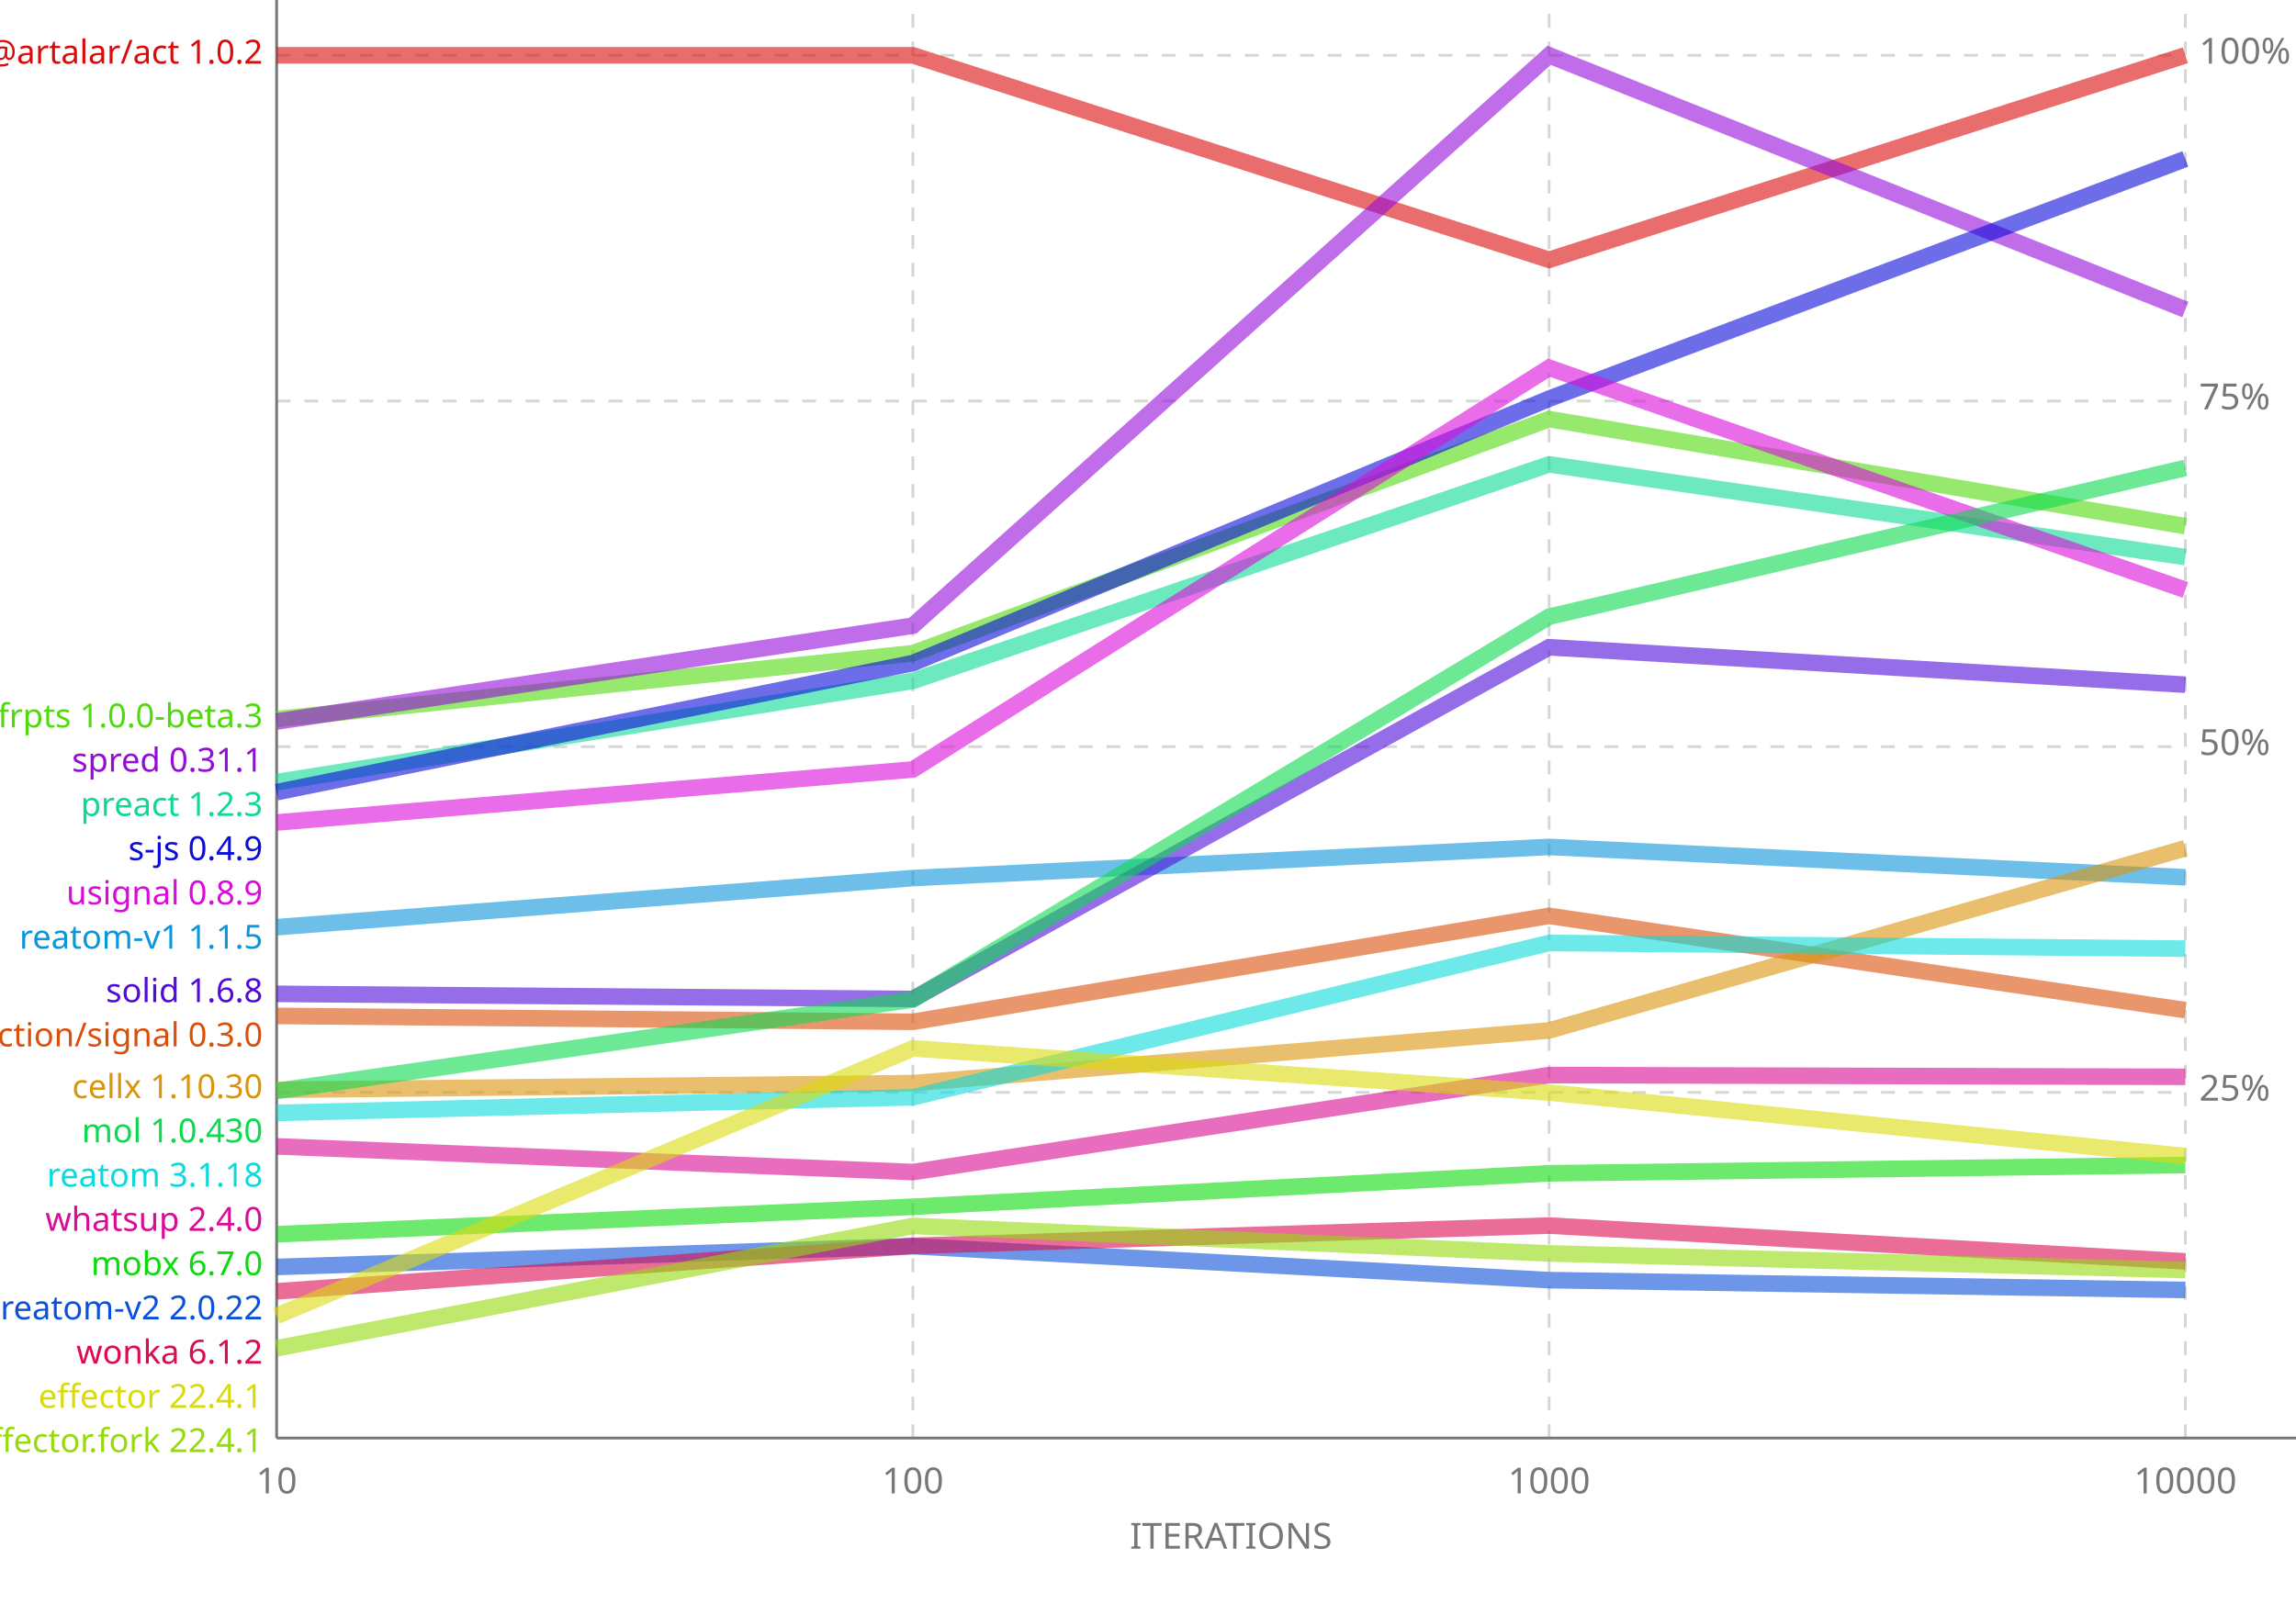
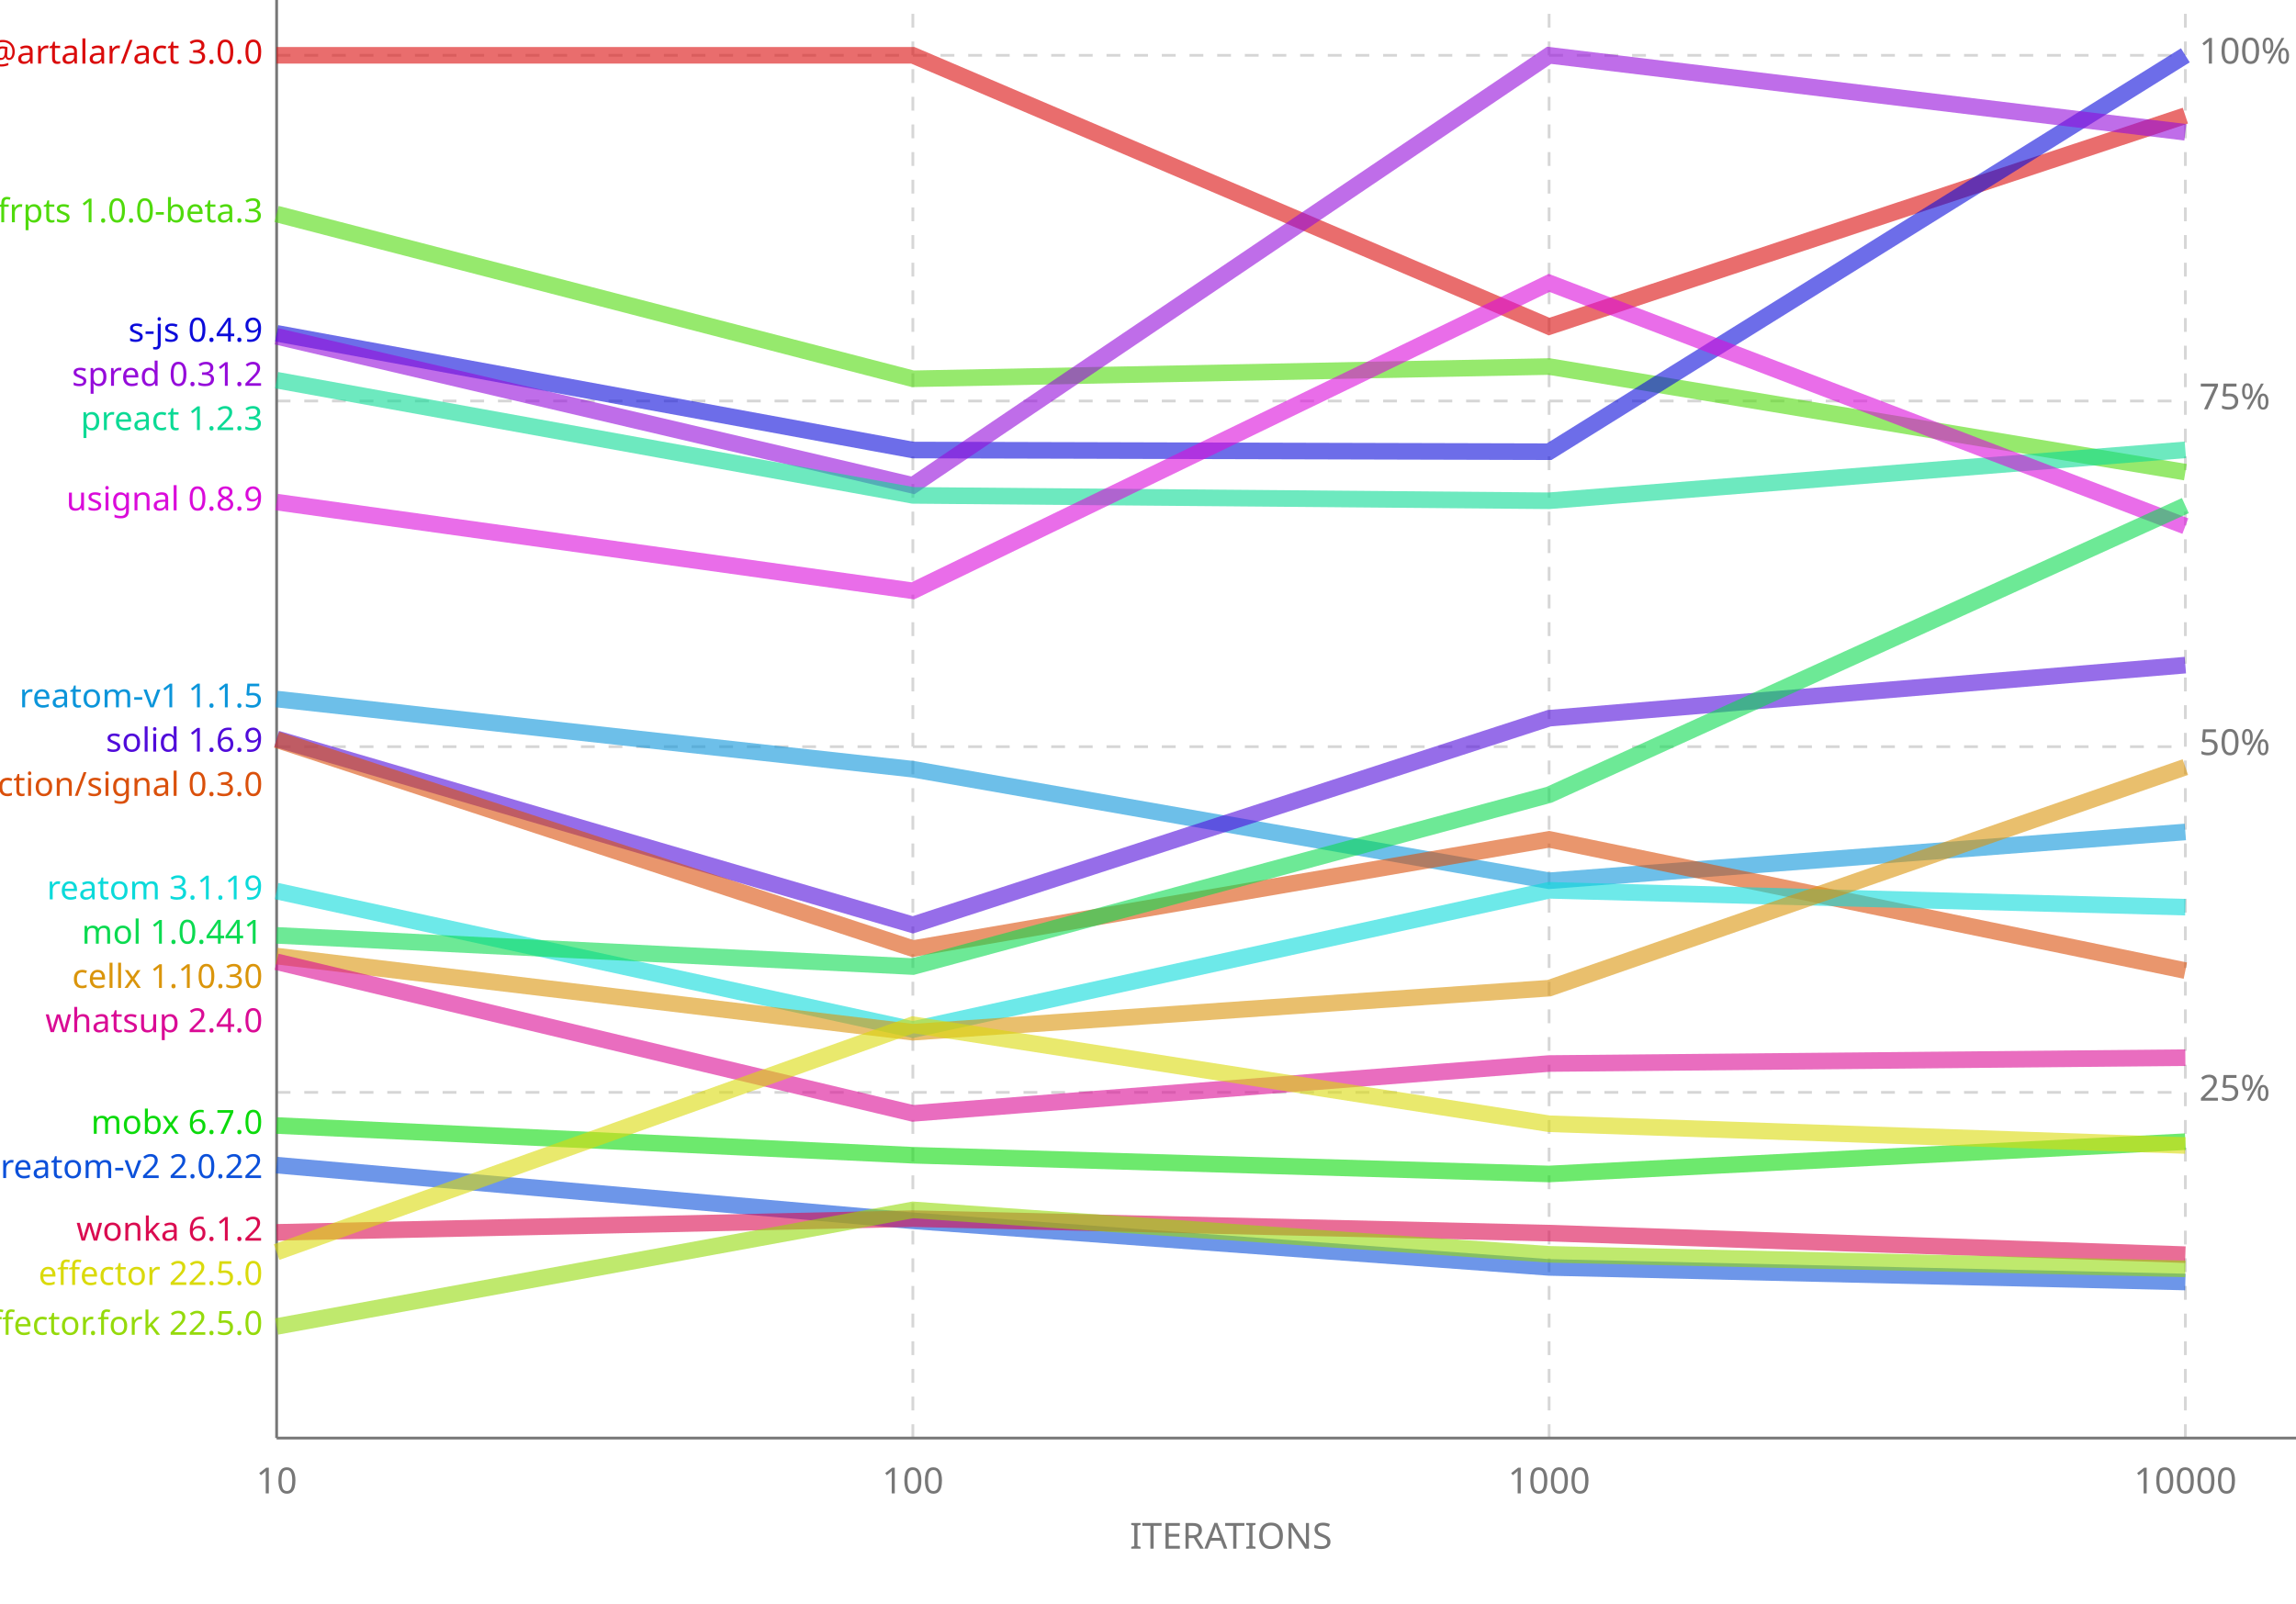
<svg xmlns="http://www.w3.org/2000/svg" id="bench-chart" viewBox="0 0 830 580">
  <style>
    #bench-chart .grid {
      stroke: #777777;
      stroke-width: 1;
    }

    #bench-chart .dashed {
      stroke: #777777;
      opacity: 0.3;
      stroke-width: 1;
      stroke-dasharray: 5, 5;
    }

    #bench-chart .labels {
      fill: #777777;
      font-size: 13px;
      font-family: sans-serif;
    }

    #bench-chart .x-labels {
      text-anchor: middle;
    }

    #bench-chart .y-labels {
      text-anchor: start;
    }

    #bench-chart .lib-label {
      font-size: 12px;
      font-family: sans-serif;
      text-anchor: end;
    }

    #bench-chart .line-med {
      stroke-width: 6;
      opacity: 0.6;
    }
  </style>
  <g class="grid">
    <line x1="100" y1="520" x2="830" y2="520" />
    <line x1="100" y1="520" x2="100" y2="0" />
  </g>
  <g class="dashed">
    <line x1="330" y1="520" x2="330" y2="0" />
    <line x1="560" y1="520" x2="560" y2="0" />
    <line x1="790" y1="520" x2="790" y2="0" />
    <line x1="100" y1="20" x2="790" y2="20" />
    <line x1="100" y1="145" x2="790" y2="145" />
    <line x1="100" y1="270" x2="790" y2="270" />
    <line x1="100" y1="395" x2="790" y2="395" />
  </g>
  <g class="labels x-labels">
    <text x="100" y="540">10</text>
    <text x="330" y="540">100</text>
    <text x="560" y="540">1000</text>
    <text x="790" y="540">10000</text>
    <text x="445" y="560">ITERATIONS</text>
  </g>
  <g class="labels y-labels">
    <text x="795" y="23">100%</text>
    <text x="795" y="148">75%</text>
    <text x="795" y="273">50%</text>
    <text x="795" y="398">25%</text>
  </g>
  <g>
-     <text class="lib-label" x="95" y="23" fill="hsl(0, 90%, 45%)">@artalar/act 1.0.2</text>
-     <polyline class="line-med" fill="none" stroke="hsl(0, 90%, 45%)" points="100,20 330,20 560,93.95 790,20" />
+     <text class="lib-label" x="95" y="23" fill="hsl(0, 90%, 45%)">@artalar/act 3.0.0</text>
+     <polyline class="line-med" fill="none" stroke="hsl(0, 90%, 45%)" points="100,20 330,20 560,118.086 790,41.818" />
  </g>
  <g>
-     <text class="lib-label" x="95" y="263.013" fill="hsl(100, 90%, 45%)">frpts 1.0.0-beta.3</text>
-     <polyline class="line-med" fill="none" stroke="hsl(100, 90%, 45%)" points="100,260.013 330,236.212 560,151.541 790,190.256" />
+     <text class="lib-label" x="95" y="80.374" fill="hsl(100, 90%, 45%)">frpts 1.0.0-beta.3</text>
+     <polyline class="line-med" fill="none" stroke="hsl(100, 90%, 45%)" points="100,77.374 330,136.97 560,132.541 790,170.73" />
  </g>
  <g>
-     <text class="lib-label" x="95" y="279.013" fill="hsl(280, 90%, 45%)">spred 0.31.1</text>
-     <polyline class="line-med" fill="none" stroke="hsl(280, 90%, 45%)" points="100,260.916 330,226.238 560,20 790,111.942" />
+     <text class="lib-label" x="95" y="123.517" fill="hsl(240, 90%, 45%)">s-js 0.4.9</text>
+     <polyline class="line-med" fill="none" stroke="hsl(240, 90%, 45%)" points="100,120.517 330,162.726 560,163.333 790,20" />
  </g>
  <g>
-     <text class="lib-label" x="95" y="295.013" fill="hsl(160, 90%, 45%)">preact 1.2.3</text>
-     <polyline class="line-med" fill="none" stroke="hsl(160, 90%, 45%)" points="100,282.8 330,246.224 560,167.916 790,201.451" />
+     <text class="lib-label" x="95" y="139.517" fill="hsl(280, 90%, 45%)">spred 0.31.2</text>
+     <polyline class="line-med" fill="none" stroke="hsl(280, 90%, 45%)" points="100,121.62 330,175.494 560,20 790,47.828" />
  </g>
  <g>
-     <text class="lib-label" x="95" y="311.013" fill="hsl(240, 90%, 45%)">s-js 0.4.9</text>
-     <polyline class="line-med" fill="none" stroke="hsl(240, 90%, 45%)" points="100,286.448 330,239.768 560,144.166 790,57.469" />
+     <text class="lib-label" x="95" y="155.517" fill="hsl(160, 90%, 45%)">preact 1.2.3</text>
+     <polyline class="line-med" fill="none" stroke="hsl(160, 90%, 45%)" points="100,137.472 330,179.126 560,181.077 790,162.663" />
  </g>
  <g>
-     <text class="lib-label" x="95" y="327.013" fill="hsl(300, 90%, 45%)">usignal 0.8.9</text>
-     <polyline class="line-med" fill="none" stroke="hsl(300, 90%, 45%)" points="100,297.41 330,278.248 560,132.977 790,213.322" />
+     <text class="lib-label" x="95" y="184.558" fill="hsl(300, 90%, 45%)">usignal 0.8.9</text>
+     <polyline class="line-med" fill="none" stroke="hsl(300, 90%, 45%)" points="100,181.558 330,213.644 560,102.289 790,190.24" />
  </g>
  <g>
-     <text class="lib-label" x="95" y="343.013" fill="hsl(200, 90%, 45%)">reatom-v1 1.1.5</text>
-     <polyline class="line-med" fill="none" stroke="hsl(200, 90%, 45%)" points="100,335.274 330,317.51 560,306.256 790,317.227" />
+     <text class="lib-label" x="95" y="255.777" fill="hsl(200, 90%, 45%)">reatom-v1 1.1.5</text>
+     <polyline class="line-med" fill="none" stroke="hsl(200, 90%, 45%)" points="100,252.777 330,278.142 560,318.483 790,300.833" />
  </g>
  <g>
-     <text class="lib-label" x="95" y="362.373" fill="hsl(260, 90%, 45%)">solid 1.6.8</text>
-     <polyline class="line-med" fill="none" stroke="hsl(260, 90%, 45%)" points="100,359.373 330,361.221 560,234.044 790,247.586" />
+     <text class="lib-label" x="95" y="271.777" fill="hsl(260, 90%, 45%)">solid 1.6.9</text>
+     <polyline class="line-med" fill="none" stroke="hsl(260, 90%, 45%)" points="100,267.167 330,334.418 560,259.706 790,240.51" />
  </g>
  <g>
-     <text class="lib-label" x="95" y="378.373" fill="hsl(20, 90%, 45%)">@webreflection/signal 0.3.0</text>
-     <polyline class="line-med" fill="none" stroke="hsl(20, 90%, 45%)" points="100,367.357 330,369.485 560,331.173 790,365.274" />
+     <text class="lib-label" x="95" y="287.777" fill="hsl(20, 90%, 45%)">@webreflection/signal 0.3.0</text>
+     <polyline class="line-med" fill="none" stroke="hsl(20, 90%, 45%)" points="100,267.459 330,343.013 560,303.505 790,350.977" />
  </g>
  <g>
-     <text class="lib-label" x="95" y="397.079" fill="hsl(40, 90%, 45%)">cellx 1.10.30</text>
-     <polyline class="line-med" fill="none" stroke="hsl(40, 90%, 45%)" points="100,394.079 330,391.659 560,372.616 790,306.717" />
+     <text class="lib-label" x="95" y="325.212" fill="hsl(180, 90%, 45%)">reatom 3.1.19</text>
+     <polyline class="line-med" fill="none" stroke="hsl(180, 90%, 45%)" points="100,322.212 330,372.289 560,321.935 790,328.029" />
  </g>
  <g>
-     <text class="lib-label" x="95" y="413.079" fill="hsl(140, 90%, 45%)">mol 1.0.430</text>
-     <polyline class="line-med" fill="none" stroke="hsl(140, 90%, 45%)" points="100,394.483 330,361.423 560,222.988 790,169.2" />
+     <text class="lib-label" x="95" y="341.228" fill="hsl(140, 90%, 45%)">mol 1.0.441</text>
+     <polyline class="line-med" fill="none" stroke="hsl(140, 90%, 45%)" points="100,338.228 330,349.507 560,287.391 790,182.821" />
  </g>
  <g>
-     <text class="lib-label" x="95" y="429.079" fill="hsl(180, 90%, 45%)">reatom 3.1.18</text>
-     <polyline class="line-med" fill="none" stroke="hsl(180, 90%, 45%)" points="100,402.42 330,396.774 560,340.975 790,343.028" />
+     <text class="lib-label" x="95" y="357.228" fill="hsl(40, 90%, 45%)">cellx 1.10.30</text>
+     <polyline class="line-med" fill="none" stroke="hsl(40, 90%, 45%)" points="100,345.723 330,373.251 560,357.322 790,277.38" />
  </g>
  <g>
-     <text class="lib-label" x="95" y="445.079" fill="hsl(320, 90%, 45%)">whatsup 2.4.0</text>
-     <polyline class="line-med" fill="none" stroke="hsl(320, 90%, 45%)" points="100,414.52 330,423.814 560,388.755 790,389.378" />
+     <text class="lib-label" x="95" y="373.228" fill="hsl(320, 90%, 45%)">whatsup 2.4.0</text>
+     <polyline class="line-med" fill="none" stroke="hsl(320, 90%, 45%)" points="100,347.789 330,402.602 560,384.567 790,382.448" />
  </g>
  <g>
-     <text class="lib-label" x="95" y="461.079" fill="hsl(120, 90%, 45%)">mobx 6.7.0</text>
-     <polyline class="line-med" fill="none" stroke="hsl(120, 90%, 45%)" points="100,446.292 330,436.36 560,424.267 790,421.275" />
+     <text class="lib-label" x="95" y="409.979" fill="hsl(120, 90%, 45%)">mobx 6.7.0</text>
+     <polyline class="line-med" fill="none" stroke="hsl(120, 90%, 45%)" points="100,406.979 330,417.733 560,424.503 790,412.828" />
  </g>
  <g>
-     <text class="lib-label" x="95" y="477.079" fill="hsl(220, 90%, 45%)">reatom-v2 2.0.22</text>
-     <polyline class="line-med" fill="none" stroke="hsl(220, 90%, 45%)" points="100,458.137 330,450.613 560,462.899 790,466.448" />
+     <text class="lib-label" x="95" y="425.979" fill="hsl(220, 90%, 45%)">reatom-v2 2.0.22</text>
+     <polyline class="line-med" fill="none" stroke="hsl(220, 90%, 45%)" points="100,421.313 330,441.45 560,458.301 790,463.569" />
  </g>
  <g>
-     <text class="lib-label" x="95" y="493.079" fill="hsl(340, 90%, 45%)">wonka 6.1.2</text>
-     <polyline class="line-med" fill="none" stroke="hsl(340, 90%, 45%)" points="100,466.95 330,450.505 560,443.17 790,456.105" />
+     <text class="lib-label" x="95" y="448.62" fill="hsl(340, 90%, 45%)">wonka 6.1.2</text>
+     <polyline class="line-med" fill="none" stroke="hsl(340, 90%, 45%)" points="100,445.62 330,440.663 560,445.892 790,453.686" />
  </g>
  <g>
-     <text class="lib-label" x="95" y="509.079" fill="hsl(60, 90%, 45%)">effector 22.4.1</text>
-     <polyline class="line-med" fill="none" stroke="hsl(60, 90%, 45%)" points="100,475.805 330,379.102 560,395.062 790,418.038" />
+     <text class="lib-label" x="95" y="464.62" fill="hsl(60, 90%, 45%)">effector 22.5.0</text>
+     <polyline class="line-med" fill="none" stroke="hsl(60, 90%, 45%)" points="100,452.751 330,370.539 560,406.348 790,414.208" />
  </g>
  <g>
-     <text class="lib-label" x="95" y="525.079" fill="hsl(80, 90%, 45%)">effector.fork 22.4.1</text>
-     <polyline class="line-med" fill="none" stroke="hsl(80, 90%, 45%)" points="100,487.535 330,443.292 560,453.237 790,459.249" />
+     <text class="lib-label" x="95" y="482.651" fill="hsl(80, 90%, 45%)">effector.fork 22.5.0</text>
+     <polyline class="line-med" fill="none" stroke="hsl(80, 90%, 45%)" points="100,479.651 330,437.491 560,453.565 790,458.815" />
  </g>
</svg>
